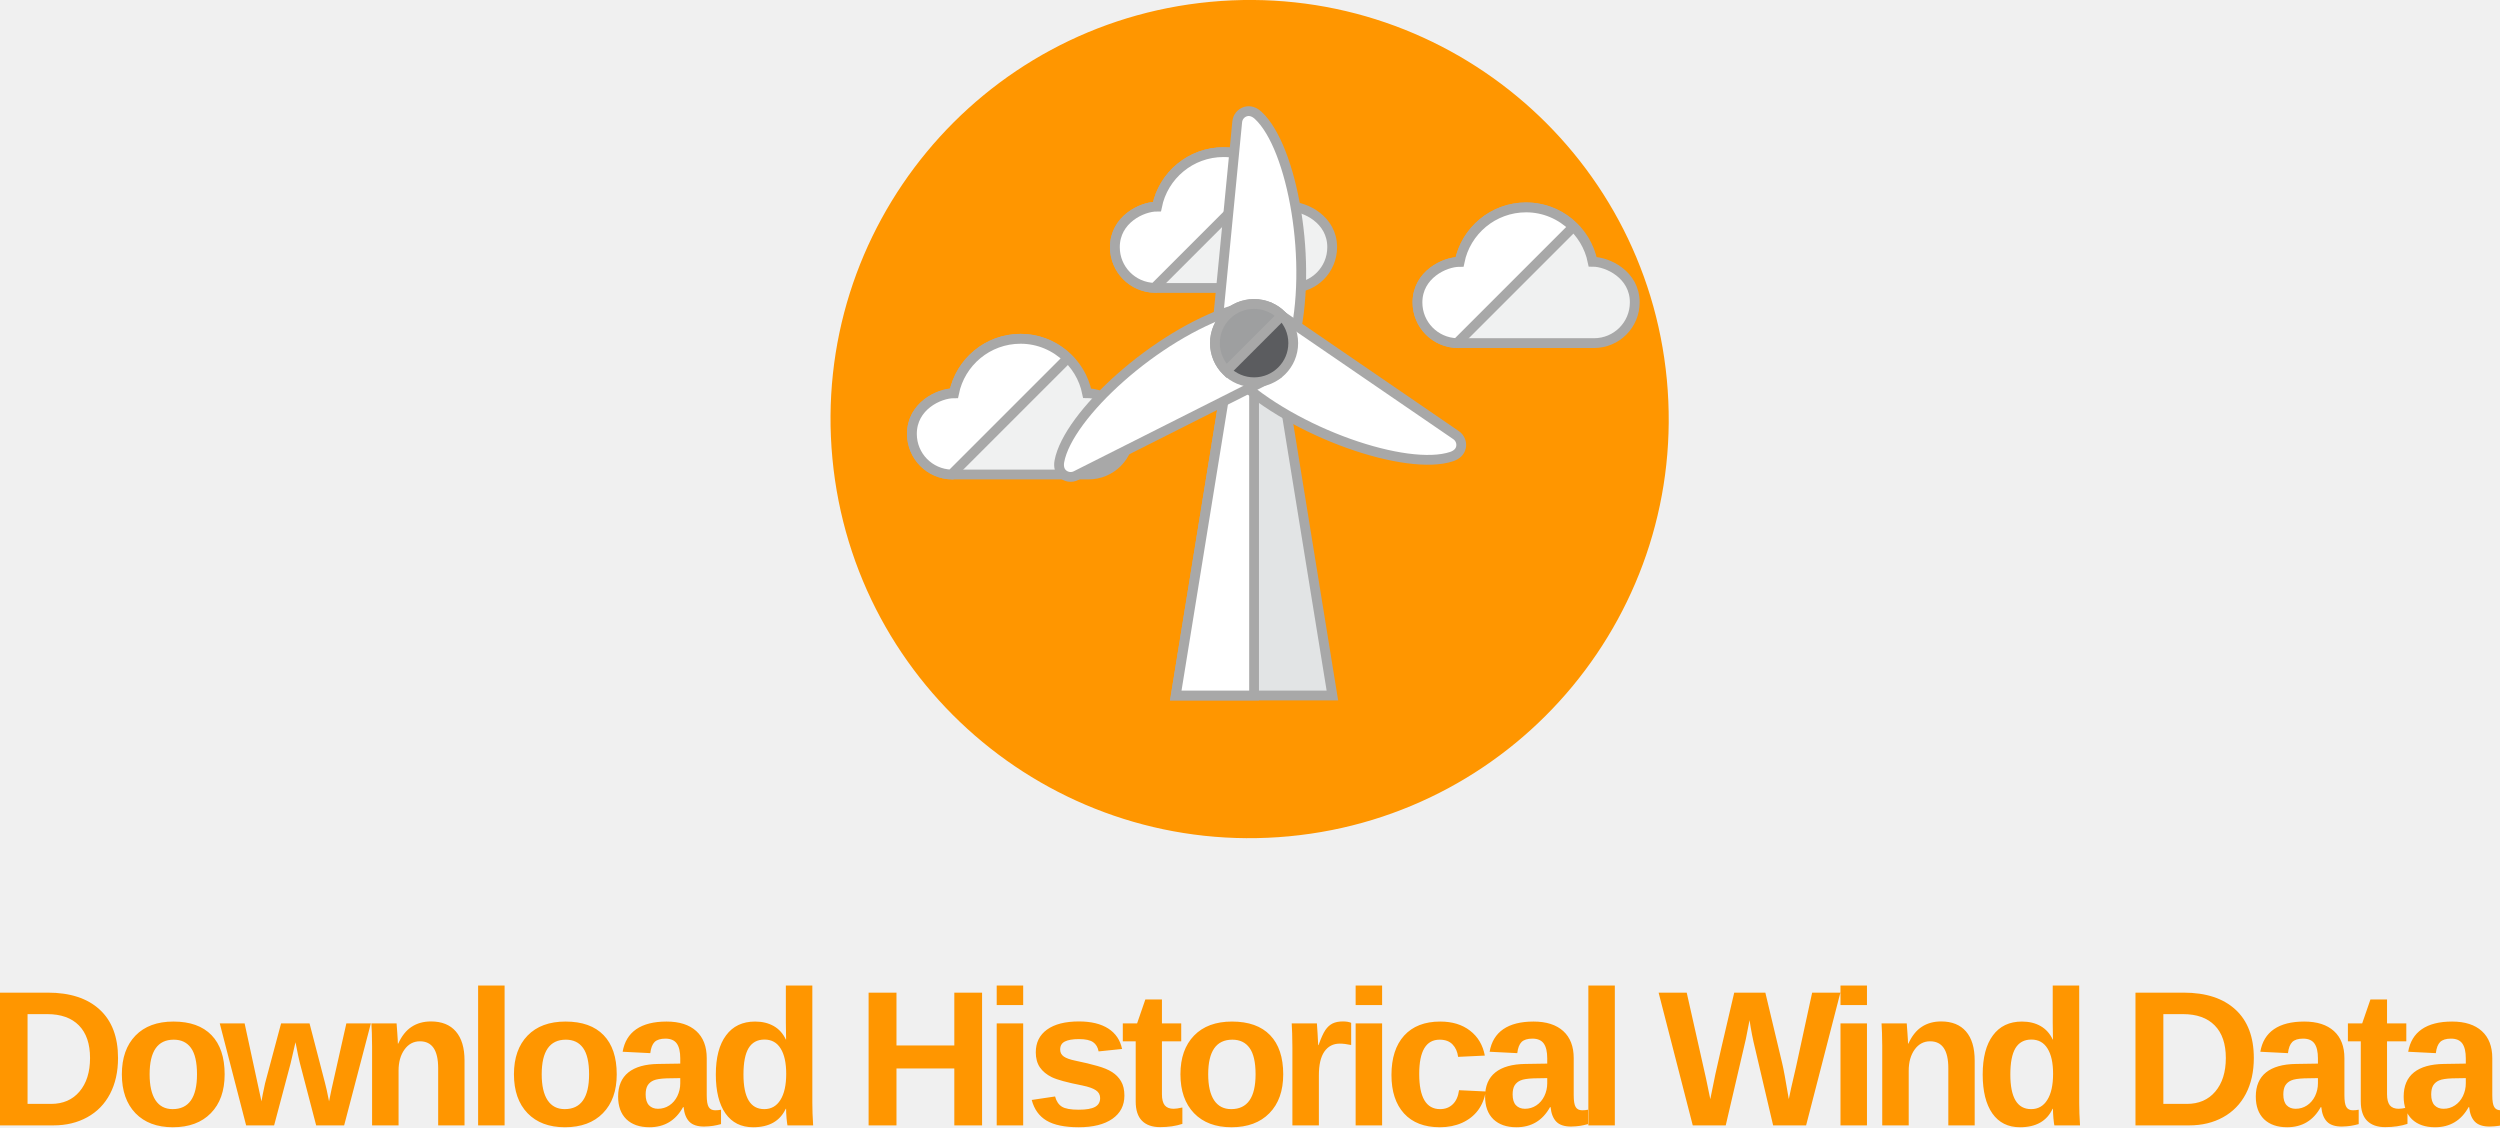
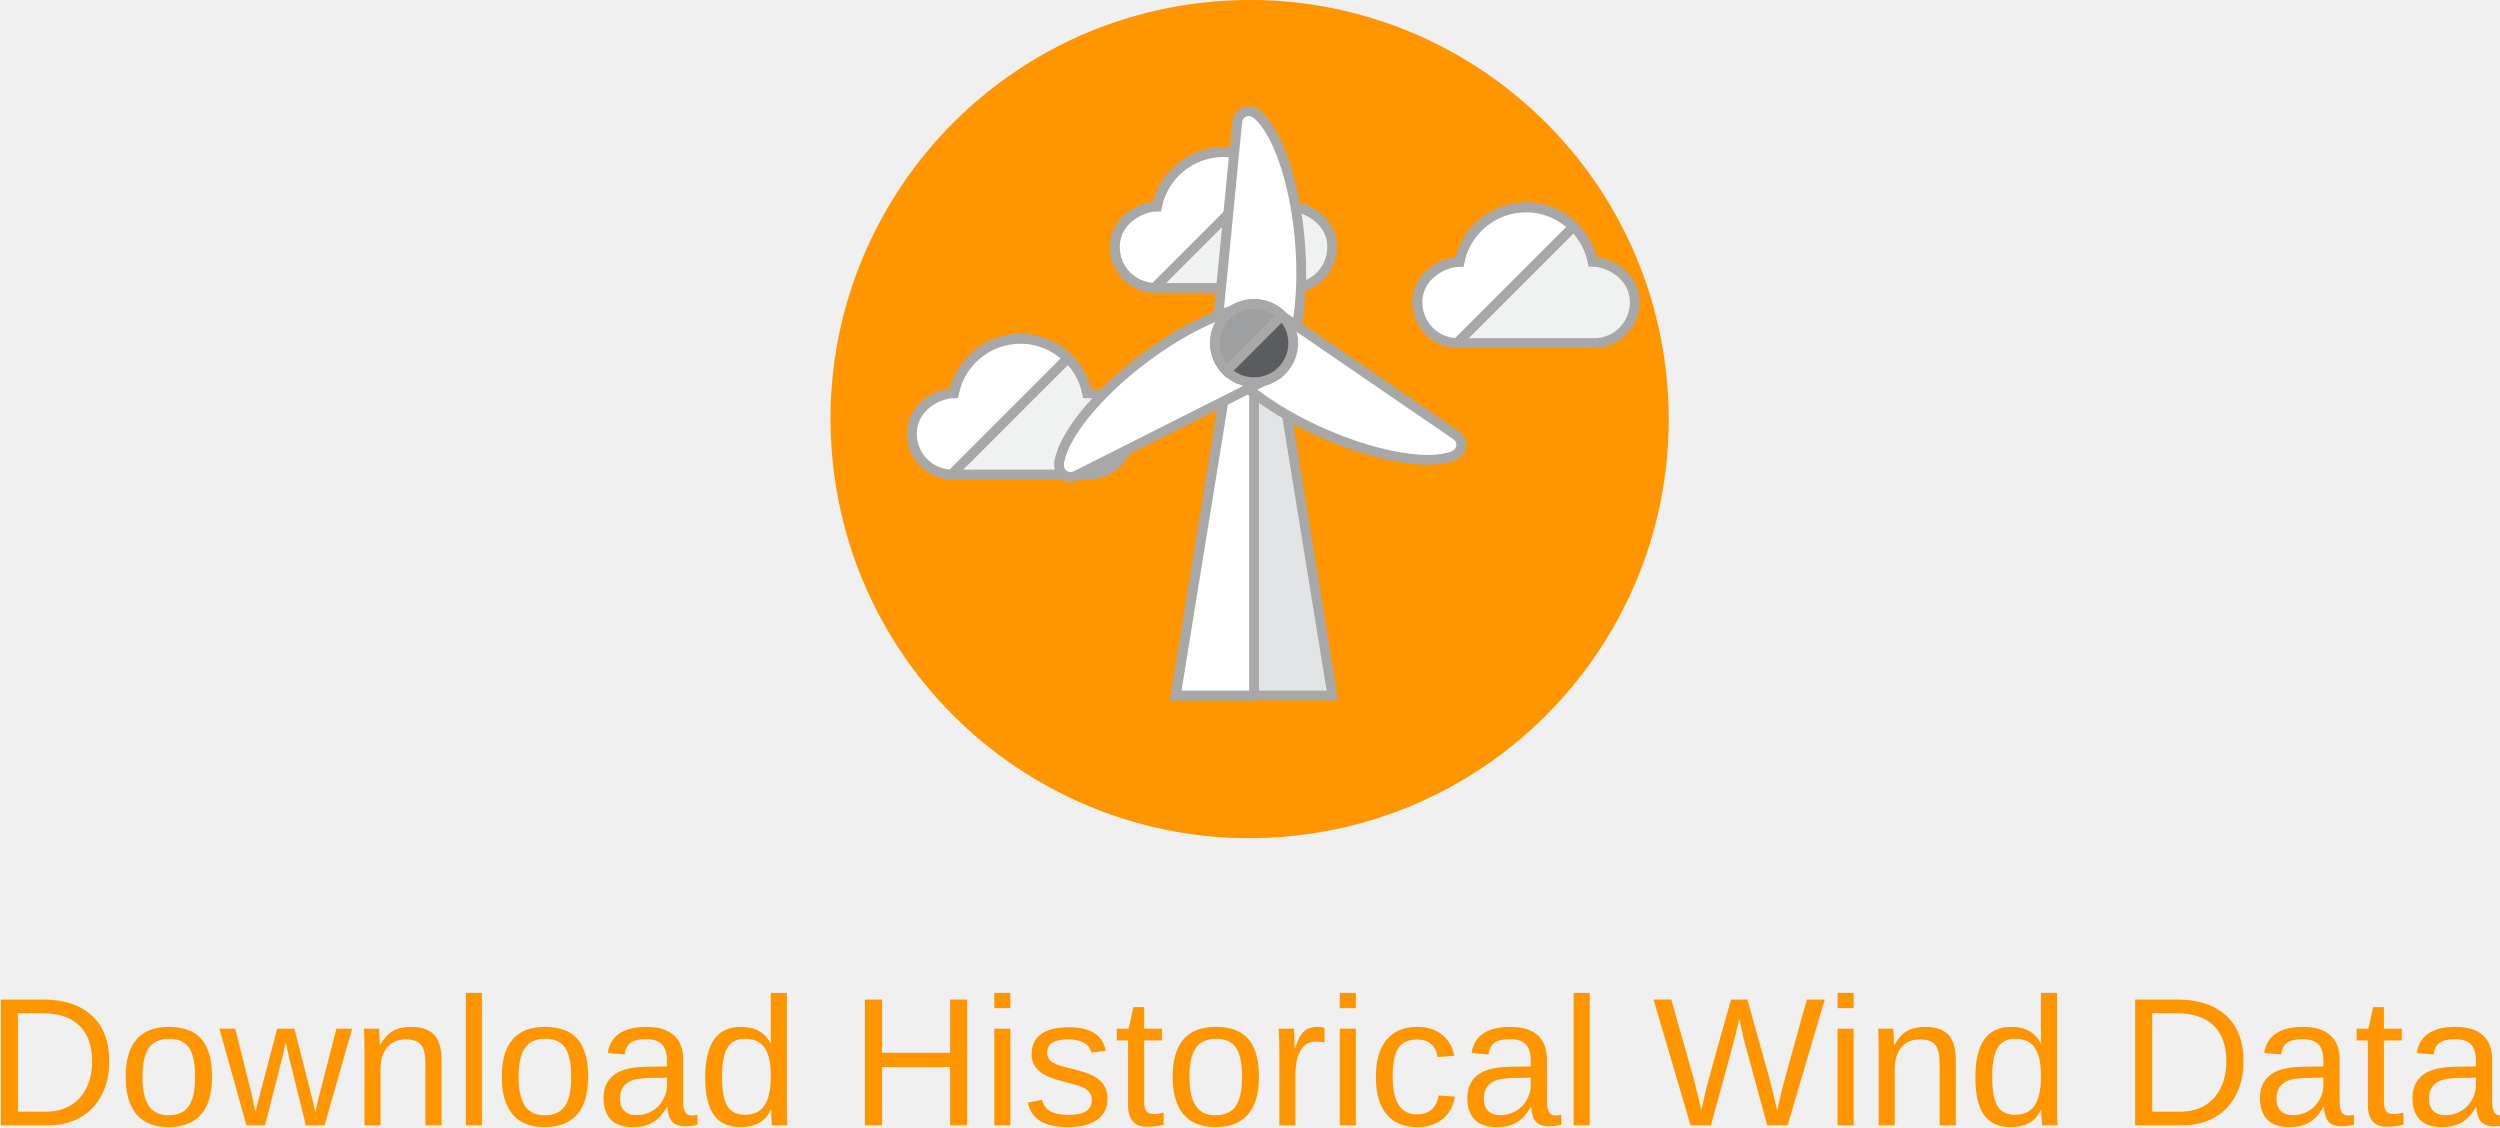
<svg xmlns="http://www.w3.org/2000/svg" version="1.0" x="0px" y="0px" width="328.102" height="147.99" viewBox="0 0 328.102 147.99" xml:space="preserve" id="svg56">
  <defs id="defs60" />
+   <text xml:space="preserve" style="font-style:normal;font-variant:normal;font-weight:normal;font-stretch:normal;font-size:24px;line-height:1.25;font-family:Arial;-inkscape-font-specification:'Arial, Normal';font-variant-ligatures:normal;font-variant-caps:normal;font-variant-numeric:normal;font-feature-settings:normal;text-align:start;letter-spacing:0px;word-spacing:0px;writing-mode:lr-tb;text-anchor:start;fill:#ff9600;fill-opacity:1;stroke:none" id="text846-9" y="147.693" x="-1.852">
+     <tspan id="tspan844-6" x="-1.852" y="147.693">Download Historical Wind Data</tspan>
+   </text>
  <g id="Artboard" transform="translate(98.7257)">
</g>
  <circle id="circle3" r="55" cy="-70.198" cx="-158.095" style="fill:#ff9600;fill-opacity:1" transform="rotate(174.5972)" />
  <g style="stroke:#a8a8a8;stroke-opacity:1" id="g7" transform="matrix(1.28455,0,0,1.28455,93.9356,-15.34306)">
    <path style="fill:#e2e4e5;stroke:#a8a8a8;stroke-opacity:1" d="M 57.645,49.979 C 56.939,50.607 56.019,51 55,51 53.981,51 53.061,50.607 52.355,49.979 L 47,83 h 16 z" id="path5" />
  </g>
  <g style="fill:#ffffff;fill-opacity:1;stroke:#a8a8a8;stroke-width:1;stroke-miterlimit:4;stroke-dasharray:none;stroke-opacity:1" id="g11" transform="matrix(1.28455,0,0,1.28455,93.9356,-15.34306)">
    <path style="fill:#ffffff;fill-opacity:1;stroke:#a8a8a8;stroke-width:1;stroke-miterlimit:4;stroke-dasharray:none;stroke-opacity:1" d="m 55,51 c -1.019,0 -1.939,-0.393 -2.645,-1.021 L 47,83 h 8 z" id="path9" />
  </g>
  <g id="g4823" transform="translate(131.8417,0.4661018)">
    <g transform="matrix(1.28455,0,0,1.28455,-15.0671,-15.34306)" id="g31" style="stroke:#a8a8a8;stroke-opacity:1">
      <path id="path29" d="M 45.2,36.838 C 45.2,39.141 43.341,41 41.037,41 H 27.163 C 24.859,41 23,39.141 23,36.838 c 0,-2.843 2.775,-4.149 4.301,-4.149 0.638,-3.177 3.441,-5.564 6.799,-5.564 3.358,0 6.161,2.386 6.799,5.564 1.526,0 4.301,1.307 4.301,4.149 z" style="fill:#f0f1f1;stroke:#a8a8a8;stroke-opacity:1" />
    </g>
    <g transform="matrix(1.28455,0,0,1.28455,-15.0671,-15.34306)" id="g39" style="stroke:#a8a8a8;stroke-opacity:1">
      <path id="path37" d="m 34.1,27.125 c -3.358,0 -6.161,2.386 -6.799,5.564 -1.526,0 -4.301,1.305 -4.301,4.148 0,2.26 1.793,4.082 4.037,4.15 L 38.918,29.106 C 37.669,27.89 35.98,27.125 34.1,27.125 Z" style="fill:#ffffff;stroke:#a8a8a8;stroke-opacity:1" />
    </g>
  </g>
  <g style="stroke:#a8a8a8;stroke-opacity:1" id="g15" transform="matrix(1.28455,0,0,1.28455,93.9356,-15.34306)">
    <path style="fill:#ffffff;stroke:#a8a8a8;stroke-opacity:1" d="m 58.998,47 c 2.086,-8.035 -0.053,-20.028 -3.582,-23.274 -0.36,-0.331 -0.821,-0.525 -1.288,-0.381 -0.467,0.144 -0.802,0.554 -0.849,1.041 L 51.077,47 Z" id="path13" />
  </g>
  <g style="stroke:#a8a8a8;stroke-opacity:1" id="g19" transform="matrix(1.28455,0,0,1.28455,93.9356,-15.34306)">
    <path style="fill:#ffffff;stroke:#a8a8a8;stroke-opacity:1" d="m 53.071,50.502 c 6.031,5.704 17.568,9.617 22.114,8.091 0.463,-0.155 0.856,-0.466 0.955,-0.944 0.099,-0.478 -0.099,-0.97 -0.502,-1.246 L 56.893,43.563 Z" id="path17" />
  </g>
  <g id="g4817-4" transform="translate(51.50887,17.24535)">
    <g transform="matrix(1.28455,0,0,1.28455,-15.0671,-15.34306)" id="g35-9" style="stroke:#a8a8a8;stroke-opacity:1">
      <path id="path33-4" d="M 87,42.838 C 87,45.141 85.141,47 82.837,47 H 68.962 C 66.659,47 64.8,45.141 64.8,42.838 c 0,-2.843 2.775,-4.149 4.301,-4.149 0.638,-3.177 3.441,-5.564 6.799,-5.564 3.358,0 6.16,2.386 6.799,5.564 1.526,0 4.301,1.307 4.301,4.149 z" style="fill:#f0f1f1;stroke:#a8a8a8;stroke-opacity:1" />
    </g>
    <g transform="matrix(1.28455,0,0,1.28455,-15.0671,-15.34306)" id="g43-1" style="stroke:#a8a8a8;stroke-opacity:1">
      <path id="path41-1" d="m 75.9,33.138 c -3.358,0 -6.161,2.386 -6.799,5.564 -1.526,0 -4.301,1.305 -4.301,4.148 0,2.26 1.793,4.082 4.037,4.15 L 80.718,35.119 C 79.469,33.903 77.78,33.138 75.9,33.138 Z" style="fill:#ffffff;stroke:#a8a8a8;stroke-opacity:1" />
    </g>
  </g>
  <g style="stroke:#a8a8a8;stroke-opacity:1" id="g23" transform="matrix(1.28455,0,0,1.28455,93.9356,-15.34306)">
    <path style="fill:#ffffff;stroke:#a8a8a8;stroke-opacity:1" d="m 52.863,43.621 c -7.906,2.531 -16.899,10.748 -17.757,15.466 -0.087,0.481 -0.005,0.975 0.366,1.292 0.371,0.318 0.897,0.381 1.333,0.161 L 57.096,50.316 Z" id="path21" />
  </g>
  <g id="g4817" transform="translate(117.8586)">
    <g transform="matrix(1.28455,0,0,1.28455,-15.0671,-15.34306)" id="g35" style="stroke:#a8a8a8;stroke-opacity:1">
      <path id="path33" d="M 87,42.838 C 87,45.141 85.141,47 82.837,47 H 68.962 C 66.659,47 64.8,45.141 64.8,42.838 c 0,-2.843 2.775,-4.149 4.301,-4.149 0.638,-3.177 3.441,-5.564 6.799,-5.564 3.358,0 6.16,2.386 6.799,5.564 1.526,0 4.301,1.307 4.301,4.149 z" style="fill:#f0f1f1;stroke:#a8a8a8;stroke-opacity:1" />
    </g>
    <g transform="matrix(1.28455,0,0,1.28455,-15.0671,-15.34306)" id="g43" style="stroke:#a8a8a8;stroke-opacity:1">
      <path id="path41" d="m 75.9,33.138 c -3.358,0 -6.161,2.386 -6.799,5.564 -1.526,0 -4.301,1.305 -4.301,4.148 0,2.26 1.793,4.082 4.037,4.15 L 80.718,35.119 C 79.469,33.903 77.78,33.138 75.9,33.138 Z" style="fill:#ffffff;stroke:#a8a8a8;stroke-opacity:1" />
    </g>
  </g>
  <g style="stroke:#a8a8a8;stroke-opacity:1" id="g47" transform="matrix(1.28455,0,0,1.28455,93.9356,-15.34306)">
    <circle style="fill:#5b5c5f;stroke:#a8a8a8;stroke-opacity:1" cx="55" cy="47" r="4" id="circle45" />
  </g>
  <g style="stroke:#a8a8a8;stroke-opacity:1" id="g51" transform="matrix(1.28455,0,0,1.28455,93.9356,-15.34306)">
    <path style="fill:#9e9fa0;stroke:#a8a8a8;stroke-opacity:1" d="m 55,43 c -2.209,0 -4,1.791 -4,4 0,1.111 0.454,2.115 1.185,2.839 l 5.654,-5.654 C 57.115,43.454 56.111,43 55,43 Z" id="path49" />
  </g>
-   <g aria-label="Download Historical Wind Data" transform="matrix(0.9515983,0,0,1,104.0547,2.79661)" style="font-style:normal;font-variant:normal;font-weight:normal;font-stretch:normal;font-size:13.333px;line-height:1.25;font-family:Arial;-inkscape-font-specification:'Arial, Normal';font-variant-ligatures:normal;font-variant-caps:normal;font-variant-numeric:normal;font-feature-settings:normal;text-align:start;letter-spacing:-0.072px;word-spacing:0px;writing-mode:lr-tb;text-anchor:start;fill:#ff9600;fill-opacity:1;stroke:none" id="text4854">
-     <text xml:space="preserve" style="font-style:normal;font-variant:normal;font-weight:bold;font-stretch:normal;font-size:25.97px;line-height:1.25;font-family:Arial;-inkscape-font-specification:'Arial, Bold';font-variant-ligatures:normal;font-variant-caps:normal;font-variant-numeric:normal;font-feature-settings:normal;text-align:start;letter-spacing:0px;word-spacing:0px;writing-mode:lr-tb;text-anchor:start;fill:#ff9600;fill-opacity:1;stroke:none;stroke-width:1.025" id="text846" y="148.536" x="-108.446" transform="scale(1.025116,0.975499)">
-       <tspan id="tspan844" x="-108.446" y="148.536" style="font-style:normal;font-variant:normal;font-weight:bold;font-stretch:normal;font-size:25.97px;font-family:Arial;-inkscape-font-specification:'Arial, Bold';font-variant-ligatures:normal;font-variant-caps:normal;font-variant-numeric:normal;font-feature-settings:normal;text-align:start;letter-spacing:-1.599px;writing-mode:lr-tb;text-anchor:start;fill:#ff9600;fill-opacity:1;stroke-width:1.025">Download Historical Wind Data</tspan>
-     </text>
-   </g>
+   <g aria-label="Download Historical Wind Data" transform="matrix(0.9515983,0,0,1,104.0547,2.79661)" style="font-style:normal;font-variant:normal;font-weight:normal;font-stretch:normal;font-size:13.333px;line-height:1.25;font-family:Arial;-inkscape-font-specification:'Arial, Normal';font-variant-ligatures:normal;font-variant-caps:normal;font-variant-numeric:normal;font-feature-settings:normal;text-align:start;letter-spacing:-0.072px;word-spacing:0px;writing-mode:lr-tb;text-anchor:start;fill:#8aee59;fill-opacity:1;stroke:none" id="text4854">
+ </g>
</svg>
